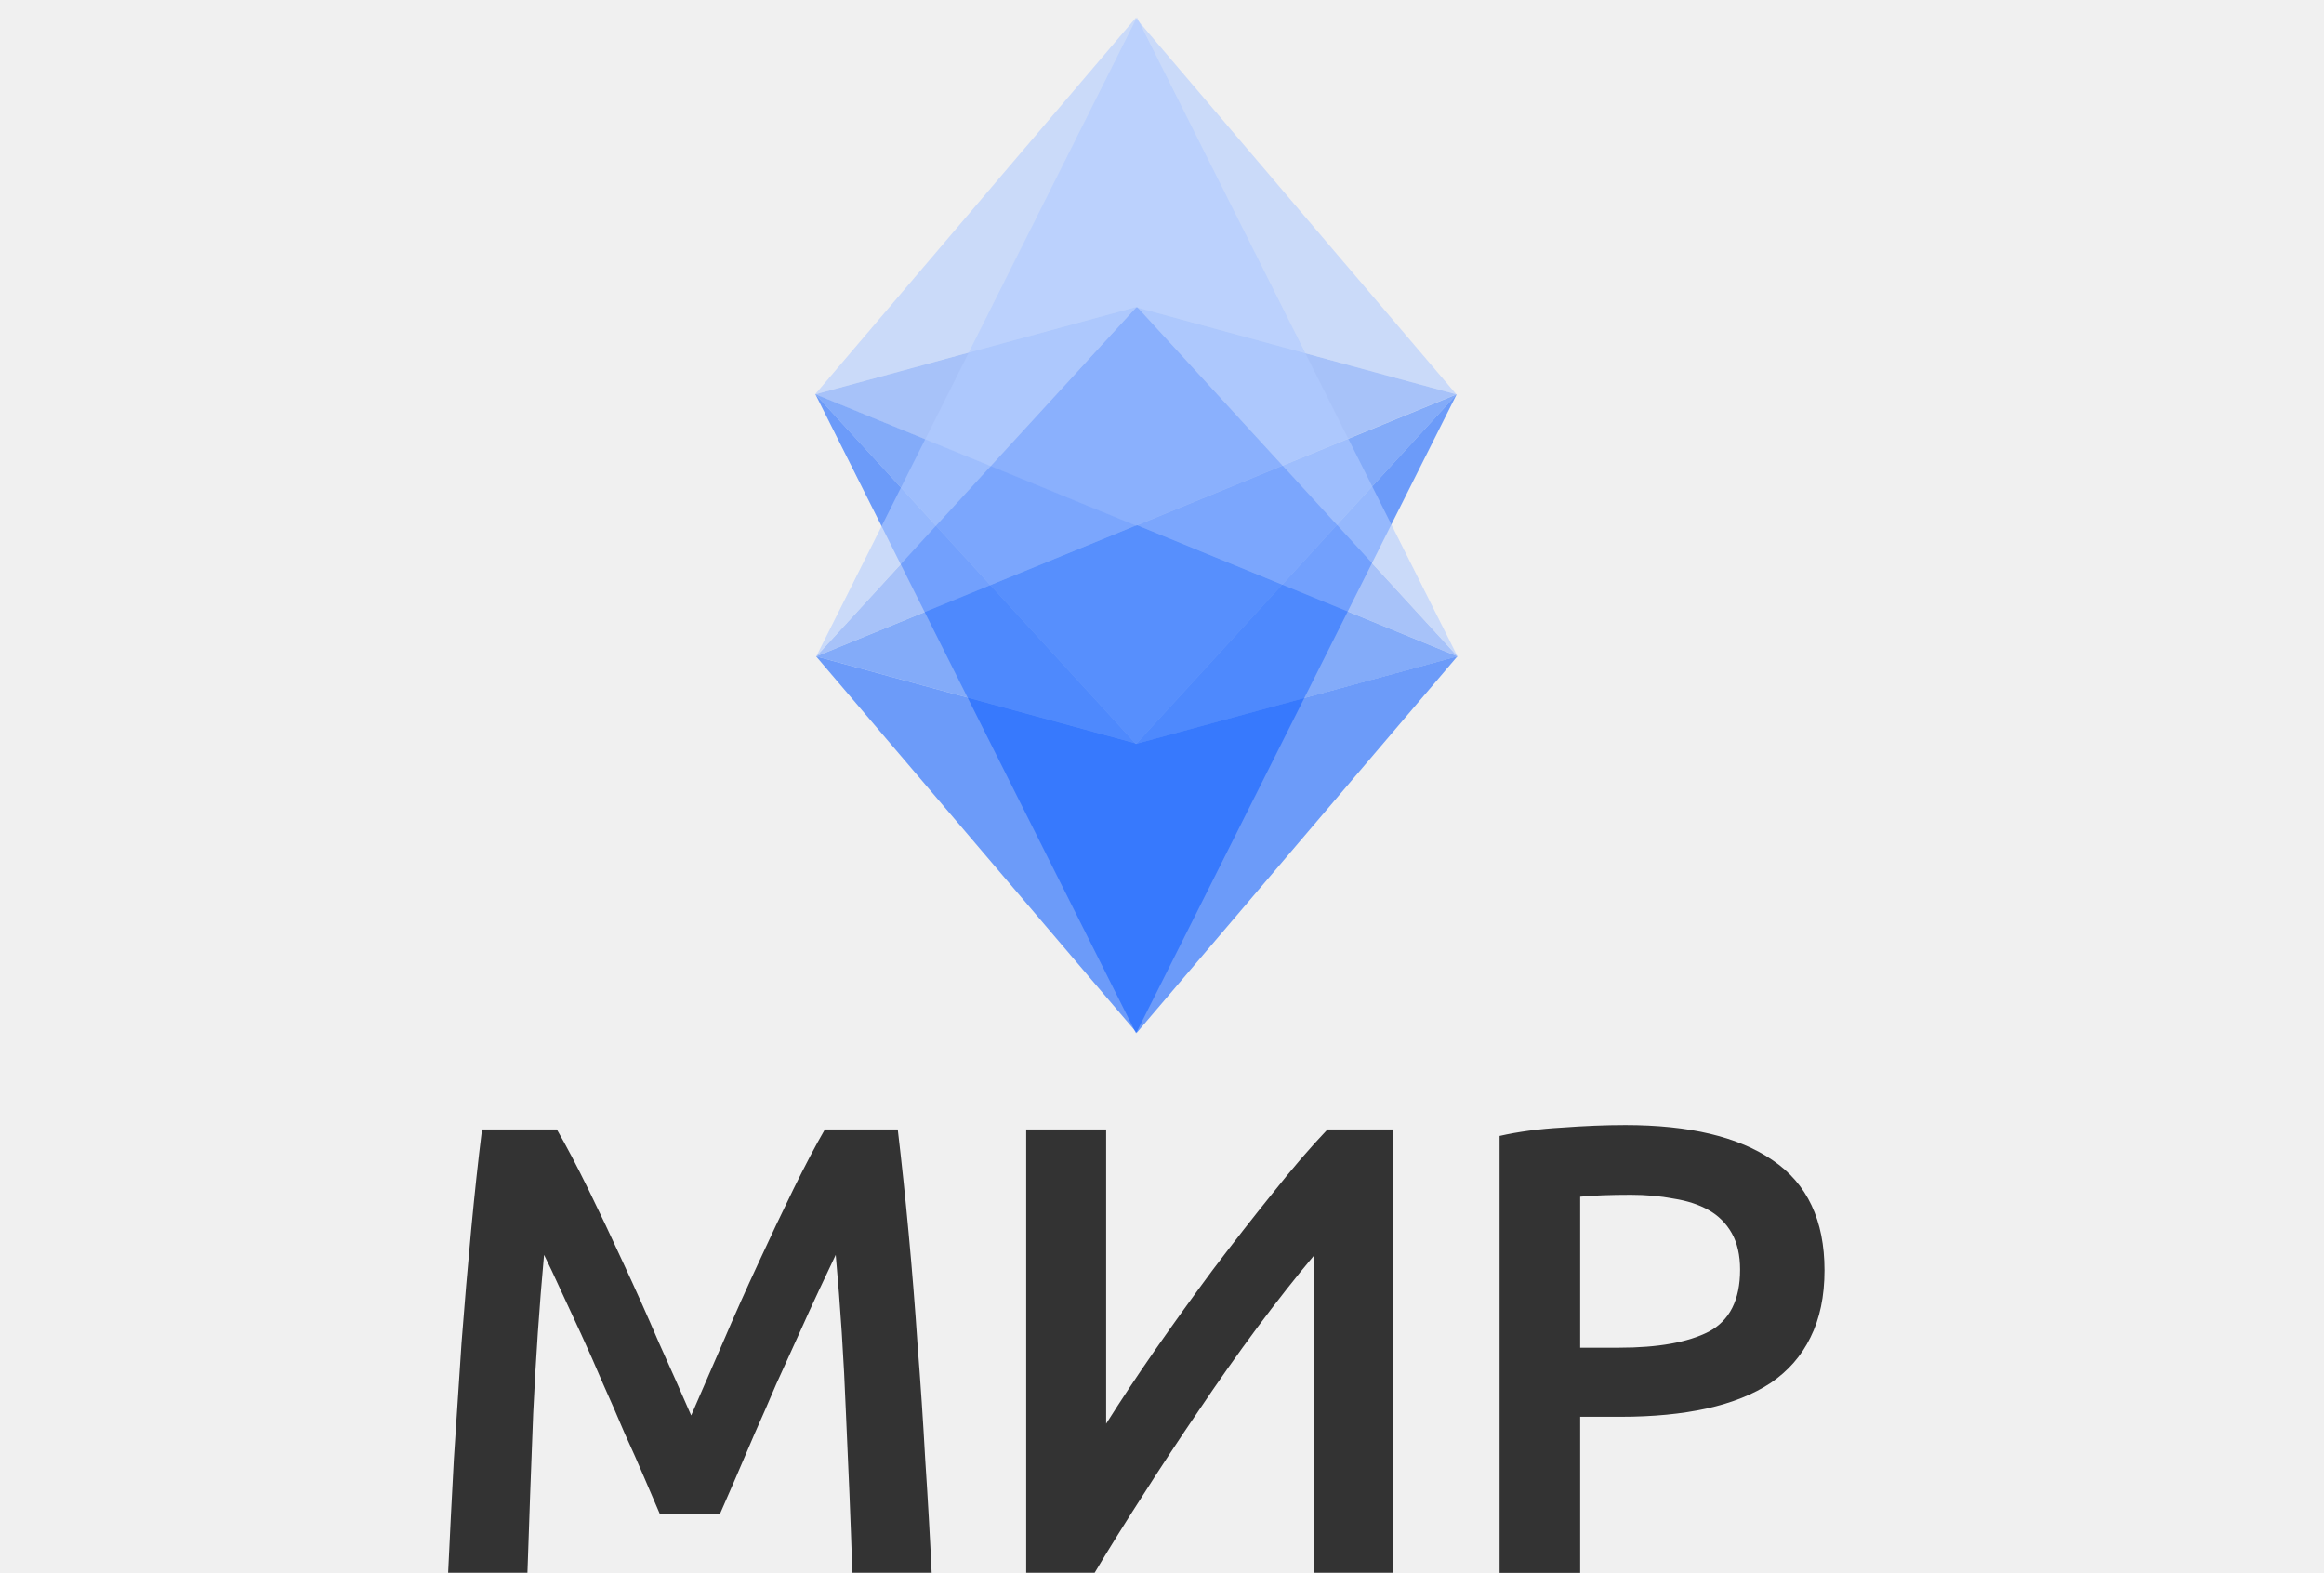
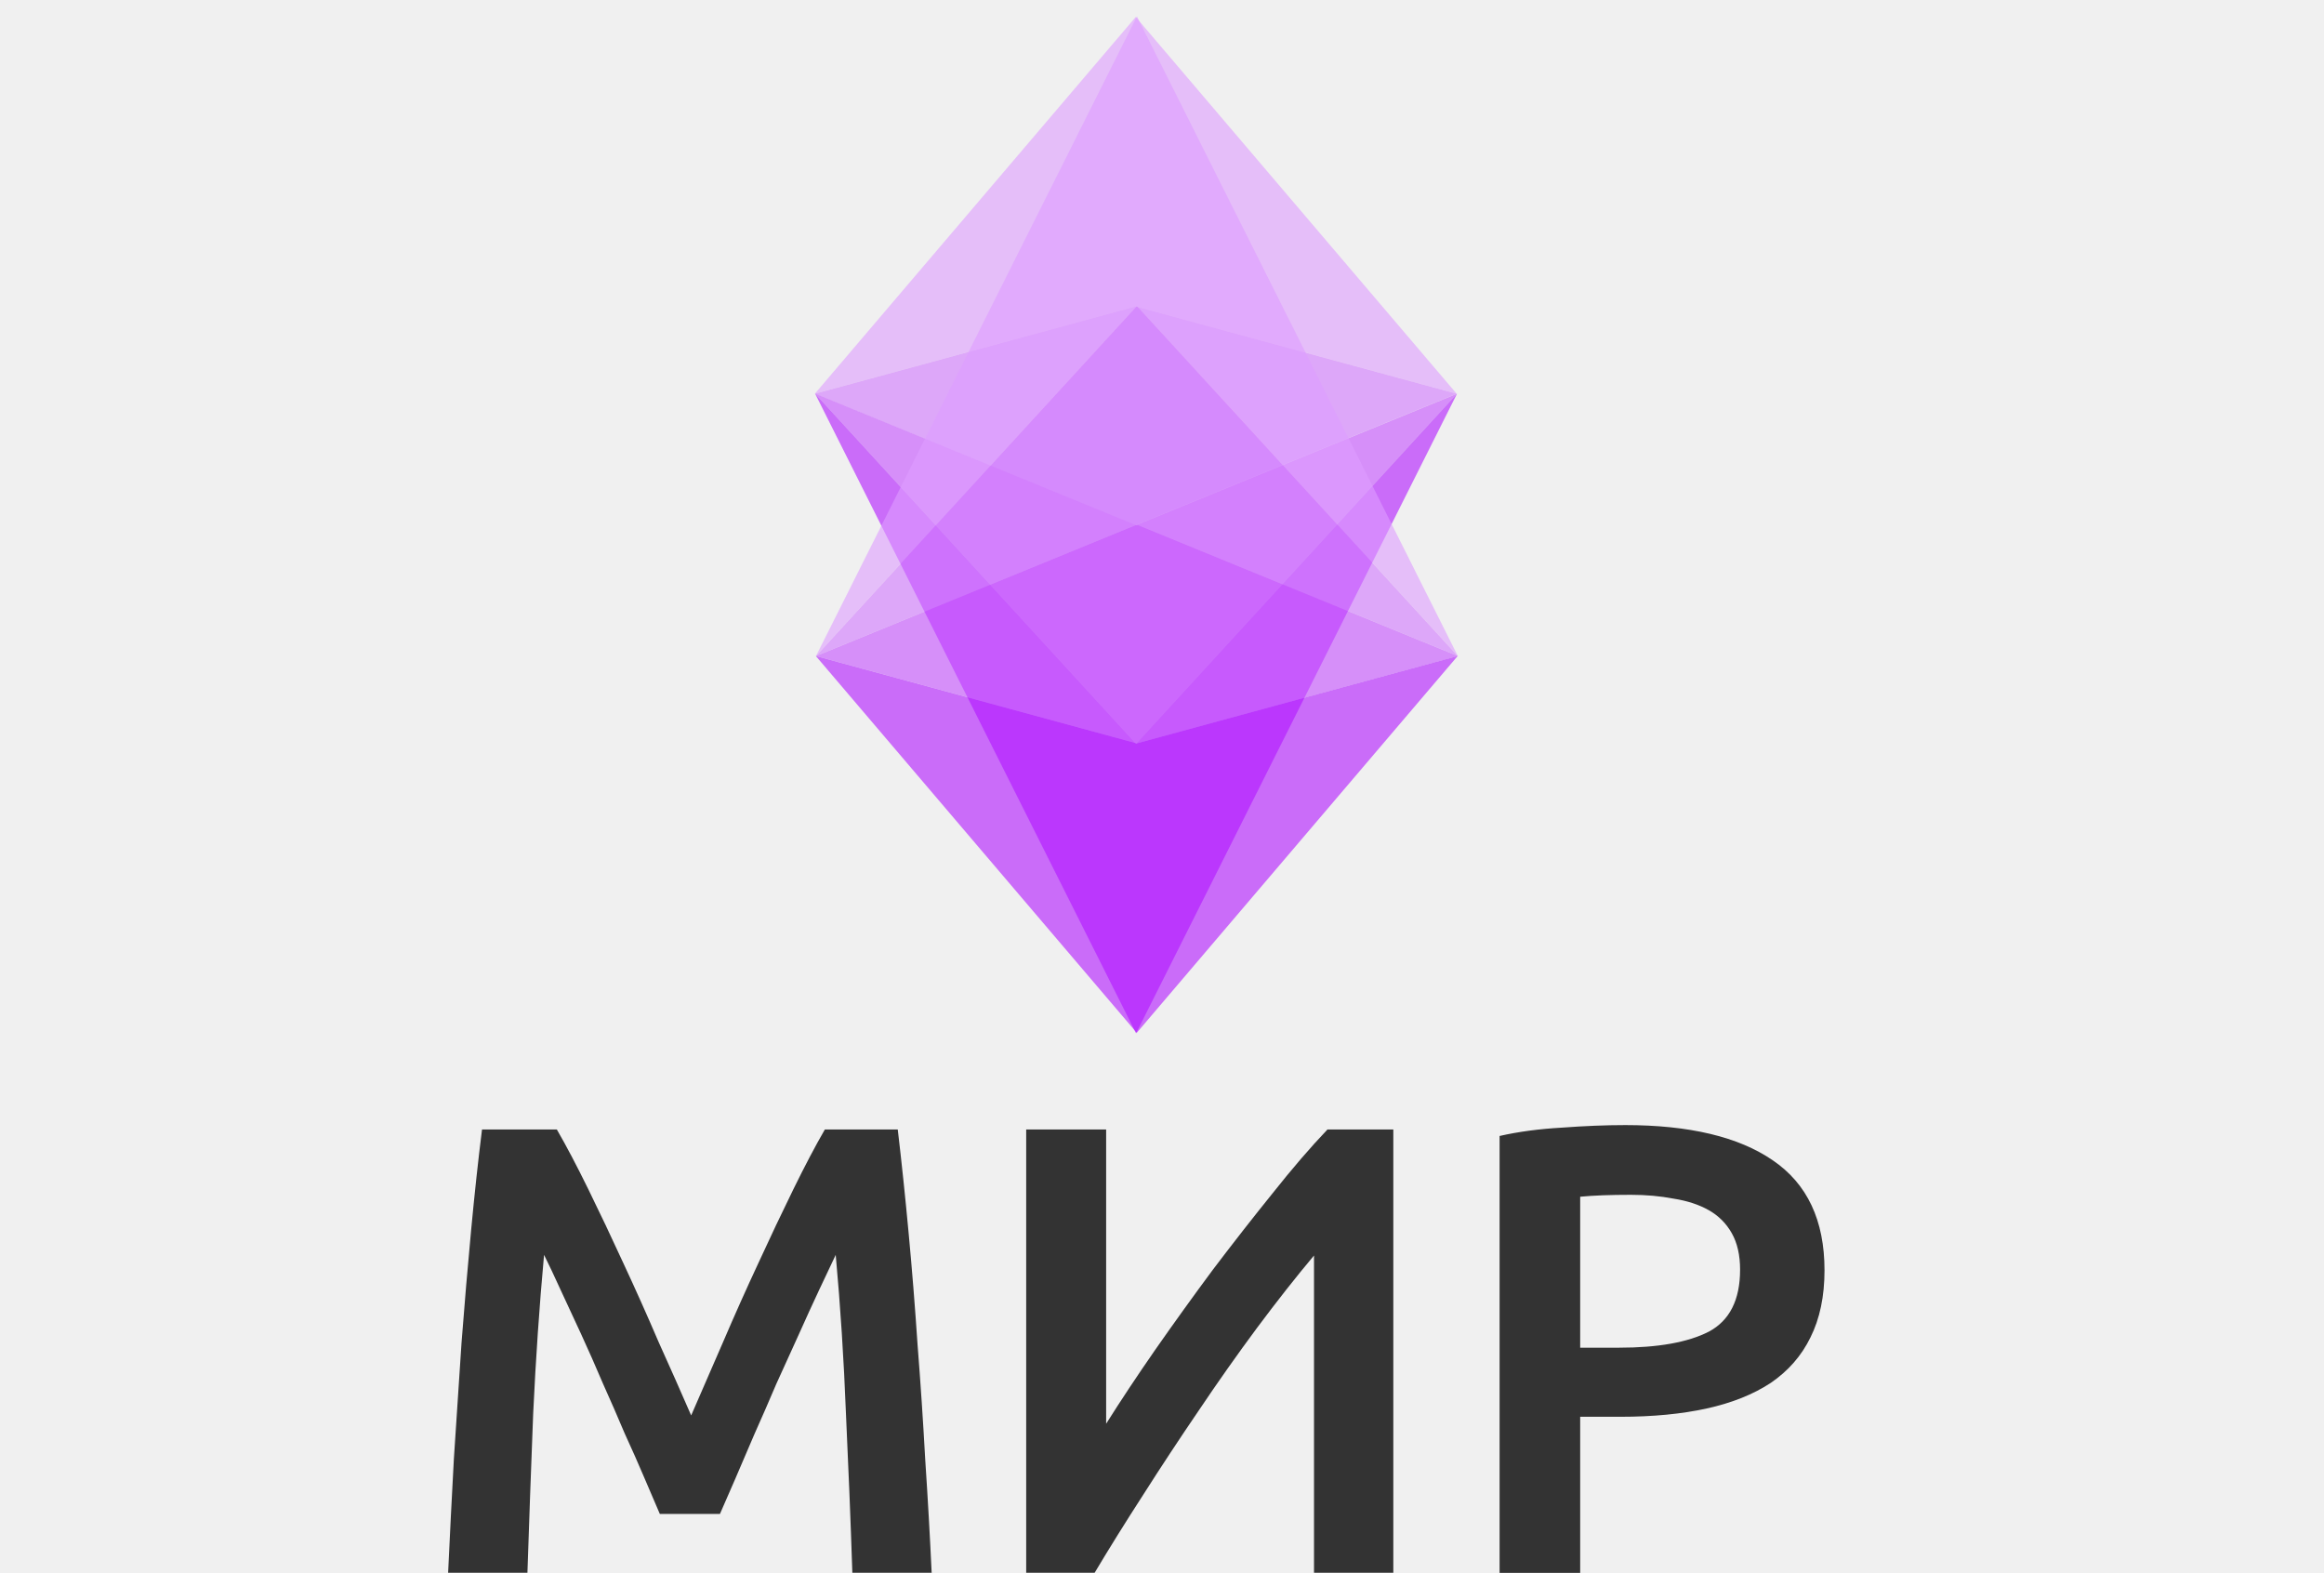
<svg xmlns="http://www.w3.org/2000/svg" width="81.92" height="55.421" viewBox="0 0 85334 57730" shape-rendering="geometricPrecision" text-rendering="geometricPrecision" image-rendering="optimizeQuality" fill-rule="evenodd" clip-rule="evenodd" version="1.1" id="svg12">
  <defs id="defs4">
    <style id="style2">
+     .fil0 {fill:white}
+    </style>
+     <style id="style2-6">
    .fil0 {fill:white}
   </style>
  </defs>
  <g style="clip-rule:evenodd;fill:#333333;fill-rule:evenodd;stroke-width:29.57;image-rendering:optimizeQuality;shape-rendering:geometricPrecision;text-rendering:geometricPrecision" aria-label="МИР" transform="matrix(35.22799,0,0,35.22799,103549.59,-171412.5)" id="g7960">
    <path d="m -2359,6043 q 14.667,25.333 32.667,62 18,36.667 36.667,77.333 18.667,40 36.667,82 18.667,41.333 34,76.667 15.333,-35.333 33.333,-76.667 18,-42 36.667,-82 18.667,-40.667 36.667,-77.333 18,-36.667 32.667,-62 h 76 q 6,50.667 11.333,108 5.333,56.667 9.333,116.67 4.667,59.333 8,120 4,60 6.667,117.33 h -82.667 q -2.667,-80.667 -6.667,-166 -3.333,-85.333 -10.667,-165.33 -7.333,15.333 -17.333,36.667 -10,21.333 -21.333,46.667 -11.333,24.667 -23.333,51.333 -11.333,26.667 -22.667,52 -10.667,24.667 -20,46.667 -9.333,21.333 -16,36.667 h -62.667 q -6.667,-15.333 -16,-37.333 -9.333,-22 -20.667,-46.667 -10.667,-25.333 -22.667,-52 -11.333,-26.667 -22.667,-51.333 -11.333,-24.667 -21.333,-46 -10,-22 -17.333,-36.667 -7.333,80 -11.333,165.33 -3.333,85.333 -6,166 h -82.667 q 2.667,-57.333 6,-118.67 4,-61.333 8,-121.33 4.667,-60.667 10,-117.33 5.333,-56.667 11.333,-104.67 z" id="path7954" style="fill:#333333;stroke-width:29.57" />
    <path d="m -1869.8,6505 v -462 h 83.333 v 306.67 q 22.667,-36 51.333,-77.333 29.333,-42 60,-83.333 31.333,-41.333 62,-79.333 30.667,-38.667 57.333,-66.667 h 68.667 v 462 h -82.667 v -330.67 q -28,33.333 -59.333,75.333 -30.667,41.333 -60.667,86 -30,44 -58,88 -28,43.333 -50.667,81.333 z" id="path7956" style="fill:#333333;stroke-width:29.57" />
    <path d="m -1245.7,6038.4 q 100.67,0 154,36.667 54,36.667 54,114.67 0,40.667 -14.667,70 -14,28.667 -41.333,47.333 -27.333,18 -66.667,26.667 -39.333,8.667 -90,8.667 h -42 v 162.67 h -84 v -455.33 q 29.333,-6.667 64.667,-8.667 36,-2.667 66,-2.667 z m 6,72.667 q -32,0 -52.667,2 v 157.33 h 40.667 q 60.667,0 93.333,-16.667 32.667,-17.333 32.667,-64.667 0,-22.667 -8.667,-38 -8.667,-15.333 -24,-24 -15.333,-8.667 -36.667,-12 -20.667,-4 -44.667,-4 z" id="path7958" style="fill:#333333;stroke-width:29.57" />
  </g>
-   <g id="g4815" transform="matrix(1.047762,0,0,1.047762,29649.492,-10944.746)" style="stroke-width:0.954">
-     <g style="clip-rule:evenodd;opacity:0.6;fill:#b1cbff;fill-rule:evenodd;stroke-width:59.519;image-rendering:optimizeQuality;shape-rendering:geometricPrecision;text-rendering:geometricPrecision" transform="matrix(16.70382,0,0,16.70382,299784.84,-85117.43)" id="g7964">
-       <path style="opacity:1;fill:#b1cbff;stroke-width:59.519" d="m -21246,2422.1 -672.67,789.72 672.67,-183.04 672.67,183.04 z" transform="translate(3987.6,3336.5)" id="path7962" />
-     </g>
-     <g style="clip-rule:evenodd;opacity:0.6;fill:#76a4ff;fill-rule:evenodd;stroke-width:59.519;image-rendering:optimizeQuality;shape-rendering:geometricPrecision;text-rendering:geometricPrecision" transform="matrix(16.70382,0,0,16.70382,299784.84,-85117.43)" id="g7968">
-       <path style="opacity:1;fill:#76a4ff;stroke-width:59.519" d="m -21246,3028.8 -672.67,183.04 672.67,275.47 672.67,-275.47 z" transform="translate(3987.6,3336.5)" id="path7966" />
-     </g>
-     <g style="clip-rule:evenodd;opacity:0.6;fill:#3b7dff;fill-rule:evenodd;stroke-width:59.519;image-rendering:optimizeQuality;shape-rendering:geometricPrecision;text-rendering:geometricPrecision" transform="matrix(16.70382,0,0,16.70382,299784.84,-85117.43)" id="g7972">
-       <path style="opacity:1;fill:#3b7dff;stroke-width:59.519" d="m -21918,3211.8 672.67,733.65 672.67,-733.65 -672.67,275.47 z" transform="translate(3987.6,3336.5)" id="path7970" />
-     </g>
-     <g style="clip-rule:evenodd;opacity:0.6;fill:#1463ff;fill-rule:evenodd;stroke-width:59.519;image-rendering:optimizeQuality;shape-rendering:geometricPrecision;text-rendering:geometricPrecision" transform="matrix(16.70382,0,0,16.70382,299784.84,-85117.43)" id="g7976">
-       <path style="opacity:1;fill:#1463ff;stroke-width:59.519" d="m -21918,3211.8 672.67,1340.5 672.67,-1340.5 -672.67,733.65 z" transform="translate(3987.6,3336.5)" id="path7974" />
-     </g>
-     <g style="clip-rule:evenodd;opacity:0.6;fill:#1463ff;fill-rule:evenodd;stroke-width:59.519;image-rendering:optimizeQuality;shape-rendering:geometricPrecision;text-rendering:geometricPrecision" transform="matrix(-16.70382,0,0,-16.70382,-276730.17,142827.83)" id="g7980">
-       <path style="opacity:1;fill:#1463ff;stroke-width:59.519" d="m -23795,3805.1 672.67,789.72 672.67,-789.72 -672.67,183.04 z" transform="rotate(180,-20190,5176.7)" id="path7978" />
-     </g>
-     <g style="clip-rule:evenodd;opacity:0.6;fill:#3b7dff;fill-rule:evenodd;stroke-width:59.519;image-rendering:optimizeQuality;shape-rendering:geometricPrecision;text-rendering:geometricPrecision" transform="matrix(-16.70382,0,0,-16.70382,-276730.17,142827.83)" id="g7984">
-       <path style="opacity:1;fill:#3b7dff;stroke-width:59.519" d="m -23122,3529.7 -672.67,275.47 672.67,183.04 672.67,-183.04 z" transform="rotate(180,-20190,5176.7)" id="path7982" />
-     </g>
-     <g style="clip-rule:evenodd;opacity:0.6;fill:#76a4ff;fill-rule:evenodd;stroke-width:59.519;image-rendering:optimizeQuality;shape-rendering:geometricPrecision;text-rendering:geometricPrecision" transform="matrix(-16.70382,0,0,-16.70382,-276730.17,142827.83)" id="g7988">
-       <path style="opacity:1;fill:#76a4ff;stroke-width:59.519" d="m -23122,3071.5 -672.67,733.65 672.67,-275.47 672.67,275.47 z" transform="rotate(180,-20190,5176.7)" id="path7986" />
-     </g>
-     <g style="clip-rule:evenodd;opacity:0.6;fill:#b1cbff;fill-rule:evenodd;stroke-width:59.519;image-rendering:optimizeQuality;shape-rendering:geometricPrecision;text-rendering:geometricPrecision" transform="matrix(-16.70382,0,0,-16.70382,-276730.17,142827.83)" id="g7992">
-       <path style="opacity:1;fill:#b1cbff;stroke-width:59.519" d="m -23122,2464.6 -672.67,1340.5 672.67,-733.65 672.67,733.65 z" transform="rotate(180,-20190,5176.7)" id="path7990" />
+   <g style="clip-rule:evenodd;fill-rule:evenodd;stroke-width:2.418;image-rendering:optimizeQuality;shape-rendering:geometricPrecision;text-rendering:geometricPrecision" id="g4803" transform="matrix(0.4134846,0,0,0.4134846,29919.091,602.6095)">
+     <g id="g7994" transform="matrix(203.8822,0,0,203.8822,2416019.8,-2104412.6)" style="stroke-width:59.463">
+       <g id="g7964-7" transform="matrix(0.2078,0,0,0.2078,-8124,9125.3)" style="opacity:0.6;fill:#de9dff;fill-opacity:1;stroke-width:59.463">
+         <path id="path7962-5" transform="translate(3987.6,3336.5)" d="m -21246,2422.1 -672.67,789.72 672.67,-183.04 672.67,183.04 z" style="opacity:1;fill:#de9dff;fill-opacity:1;stroke-width:59.463" />
+       </g>
+       <g id="g7968-3" transform="matrix(0.2078,0,0,0.2078,-8124,9125.3)" style="opacity:0.6;fill:#d176ff;fill-opacity:1;stroke-width:59.463">
+         <path id="path7966-5" transform="translate(3987.6,3336.5)" d="m -21246,3028.8 -672.67,183.04 672.67,275.47 672.67,-275.47 z" style="opacity:1;fill:#d176ff;fill-opacity:1;stroke-width:59.463" />
+       </g>
+       <g id="g7972-6" transform="matrix(0.2078,0,0,0.2078,-8124,9125.3)" style="opacity:0.6;fill:#c44fff;fill-opacity:1;stroke-width:59.463">
+         <path id="path7970-2" transform="translate(3987.6,3336.5)" d="m -21918,3211.8 672.67,733.65 672.67,-733.65 -672.67,275.47 z" style="opacity:1;fill:#c44fff;fill-opacity:1;stroke-width:59.463" />
+       </g>
+       <path style="opacity:0.6;fill:#b014ff;fill-opacity:1;stroke-width:12.356" d="m -11849.937,10486.037 139.781,278.556 139.781,-278.556 -139.781,152.452 z" id="path7974-9" />
+       <g id="g7980-1" transform="matrix(-0.2078,0,0,-0.2078,-15296,11961)" style="opacity:0.6;fill:#b014ff;fill-opacity:1;stroke-width:59.463">
+         <path id="path7978-2" transform="rotate(180,-20190,5176.7)" d="m -23795,3805.1 672.67,789.72 672.67,-789.72 -672.67,183.04 z" style="opacity:1;fill:#b014ff;fill-opacity:1;stroke-width:59.463" />
+       </g>
+       <g id="g7984-7" transform="matrix(-0.2078,0,0,-0.2078,-15296,11961)" style="opacity:0.6;fill:#c44fff;fill-opacity:1;stroke-width:59.463">
+         <path id="path7982-0" transform="rotate(180,-20190,5176.7)" d="m -23122,3529.7 -672.67,275.47 672.67,183.04 672.67,-183.04 z" style="opacity:1;fill:#c44fff;fill-opacity:1;stroke-width:59.463" />
+       </g>
+       <g id="g7988-9" transform="matrix(-0.2078,0,0,-0.2078,-15296,11961)" style="opacity:0.6;fill:#d176ff;fill-opacity:1;stroke-width:59.463">
+         <path id="path7986-3" transform="rotate(180,-20190,5176.7)" d="m -23122,3071.5 -672.67,733.65 672.67,-275.47 672.67,275.47 z" style="opacity:1;fill:#d176ff;fill-opacity:1;stroke-width:59.463" />
+       </g>
+       <g id="g7992-6" transform="matrix(-0.2078,0,0,-0.2078,-15296,11961)" style="opacity:0.6;fill:#de9dff;fill-opacity:1;stroke-width:59.463">
+         <path id="path7990-0" transform="rotate(180,-20190,5176.7)" d="m -23122,2464.6 -672.67,1340.5 672.67,-733.65 672.67,733.65 z" style="opacity:1;fill:#de9dff;fill-opacity:1;stroke-width:59.463" />
+       </g>
    </g>
  </g>
</svg>
